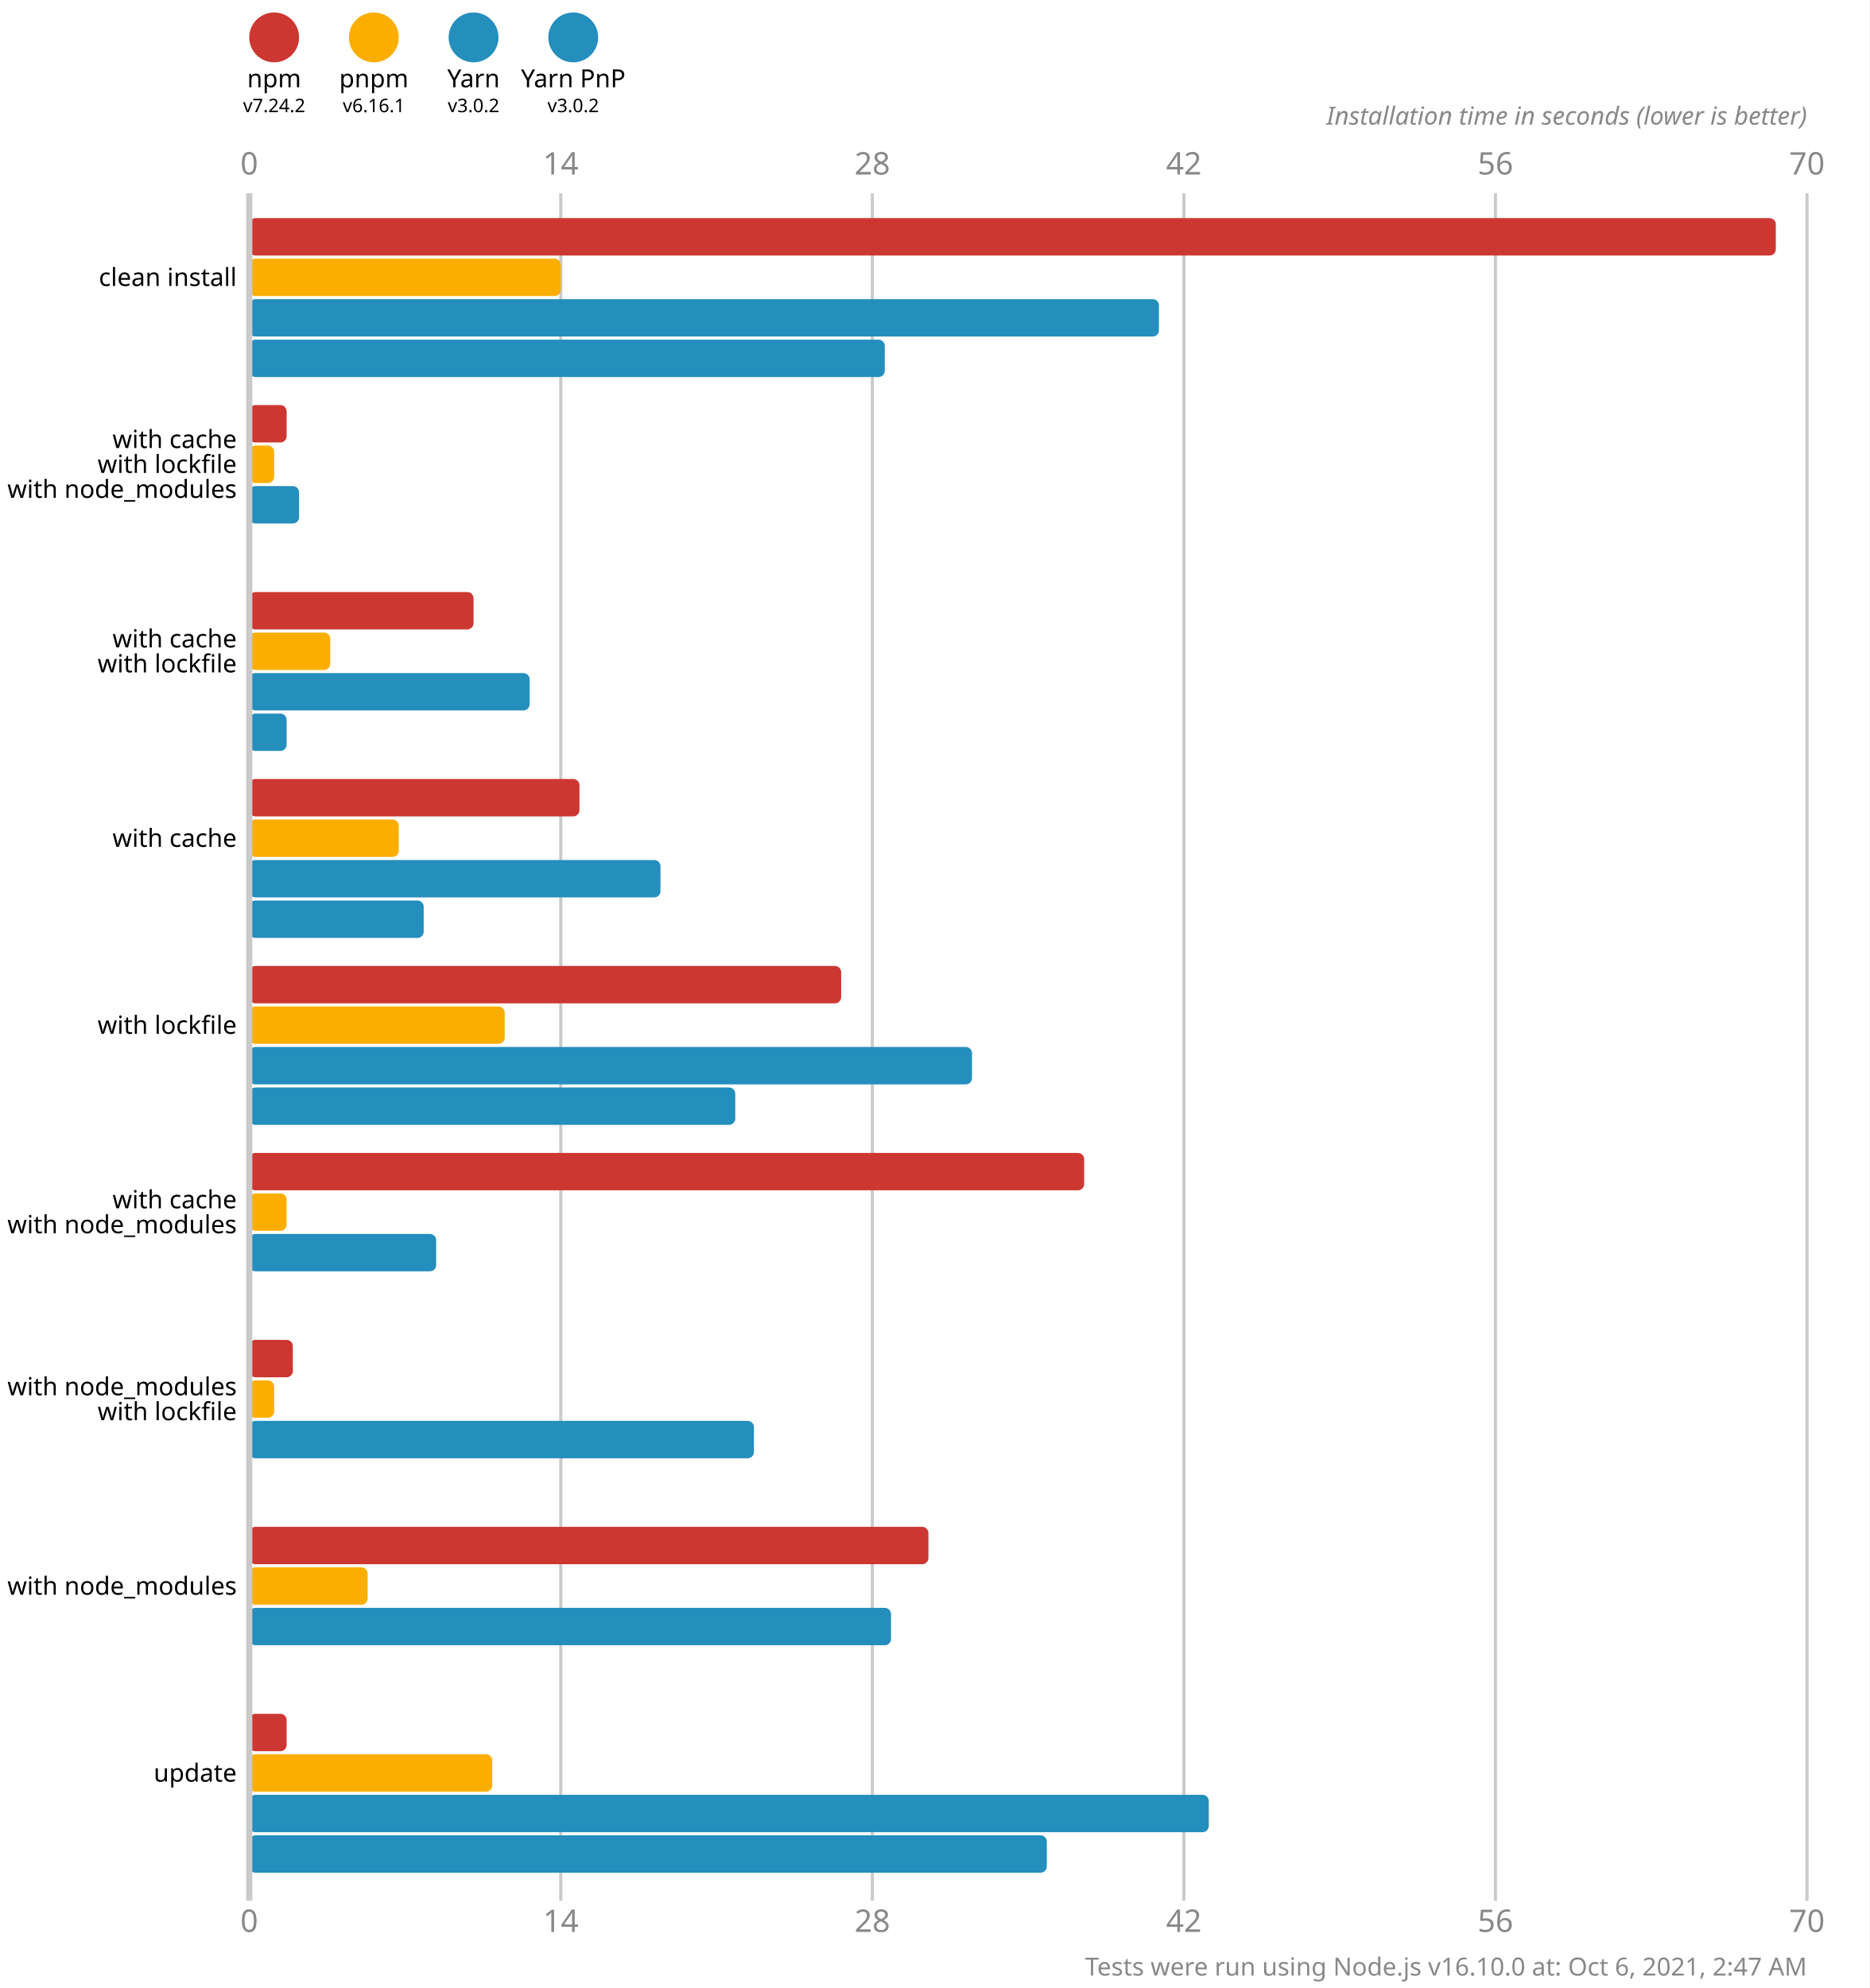
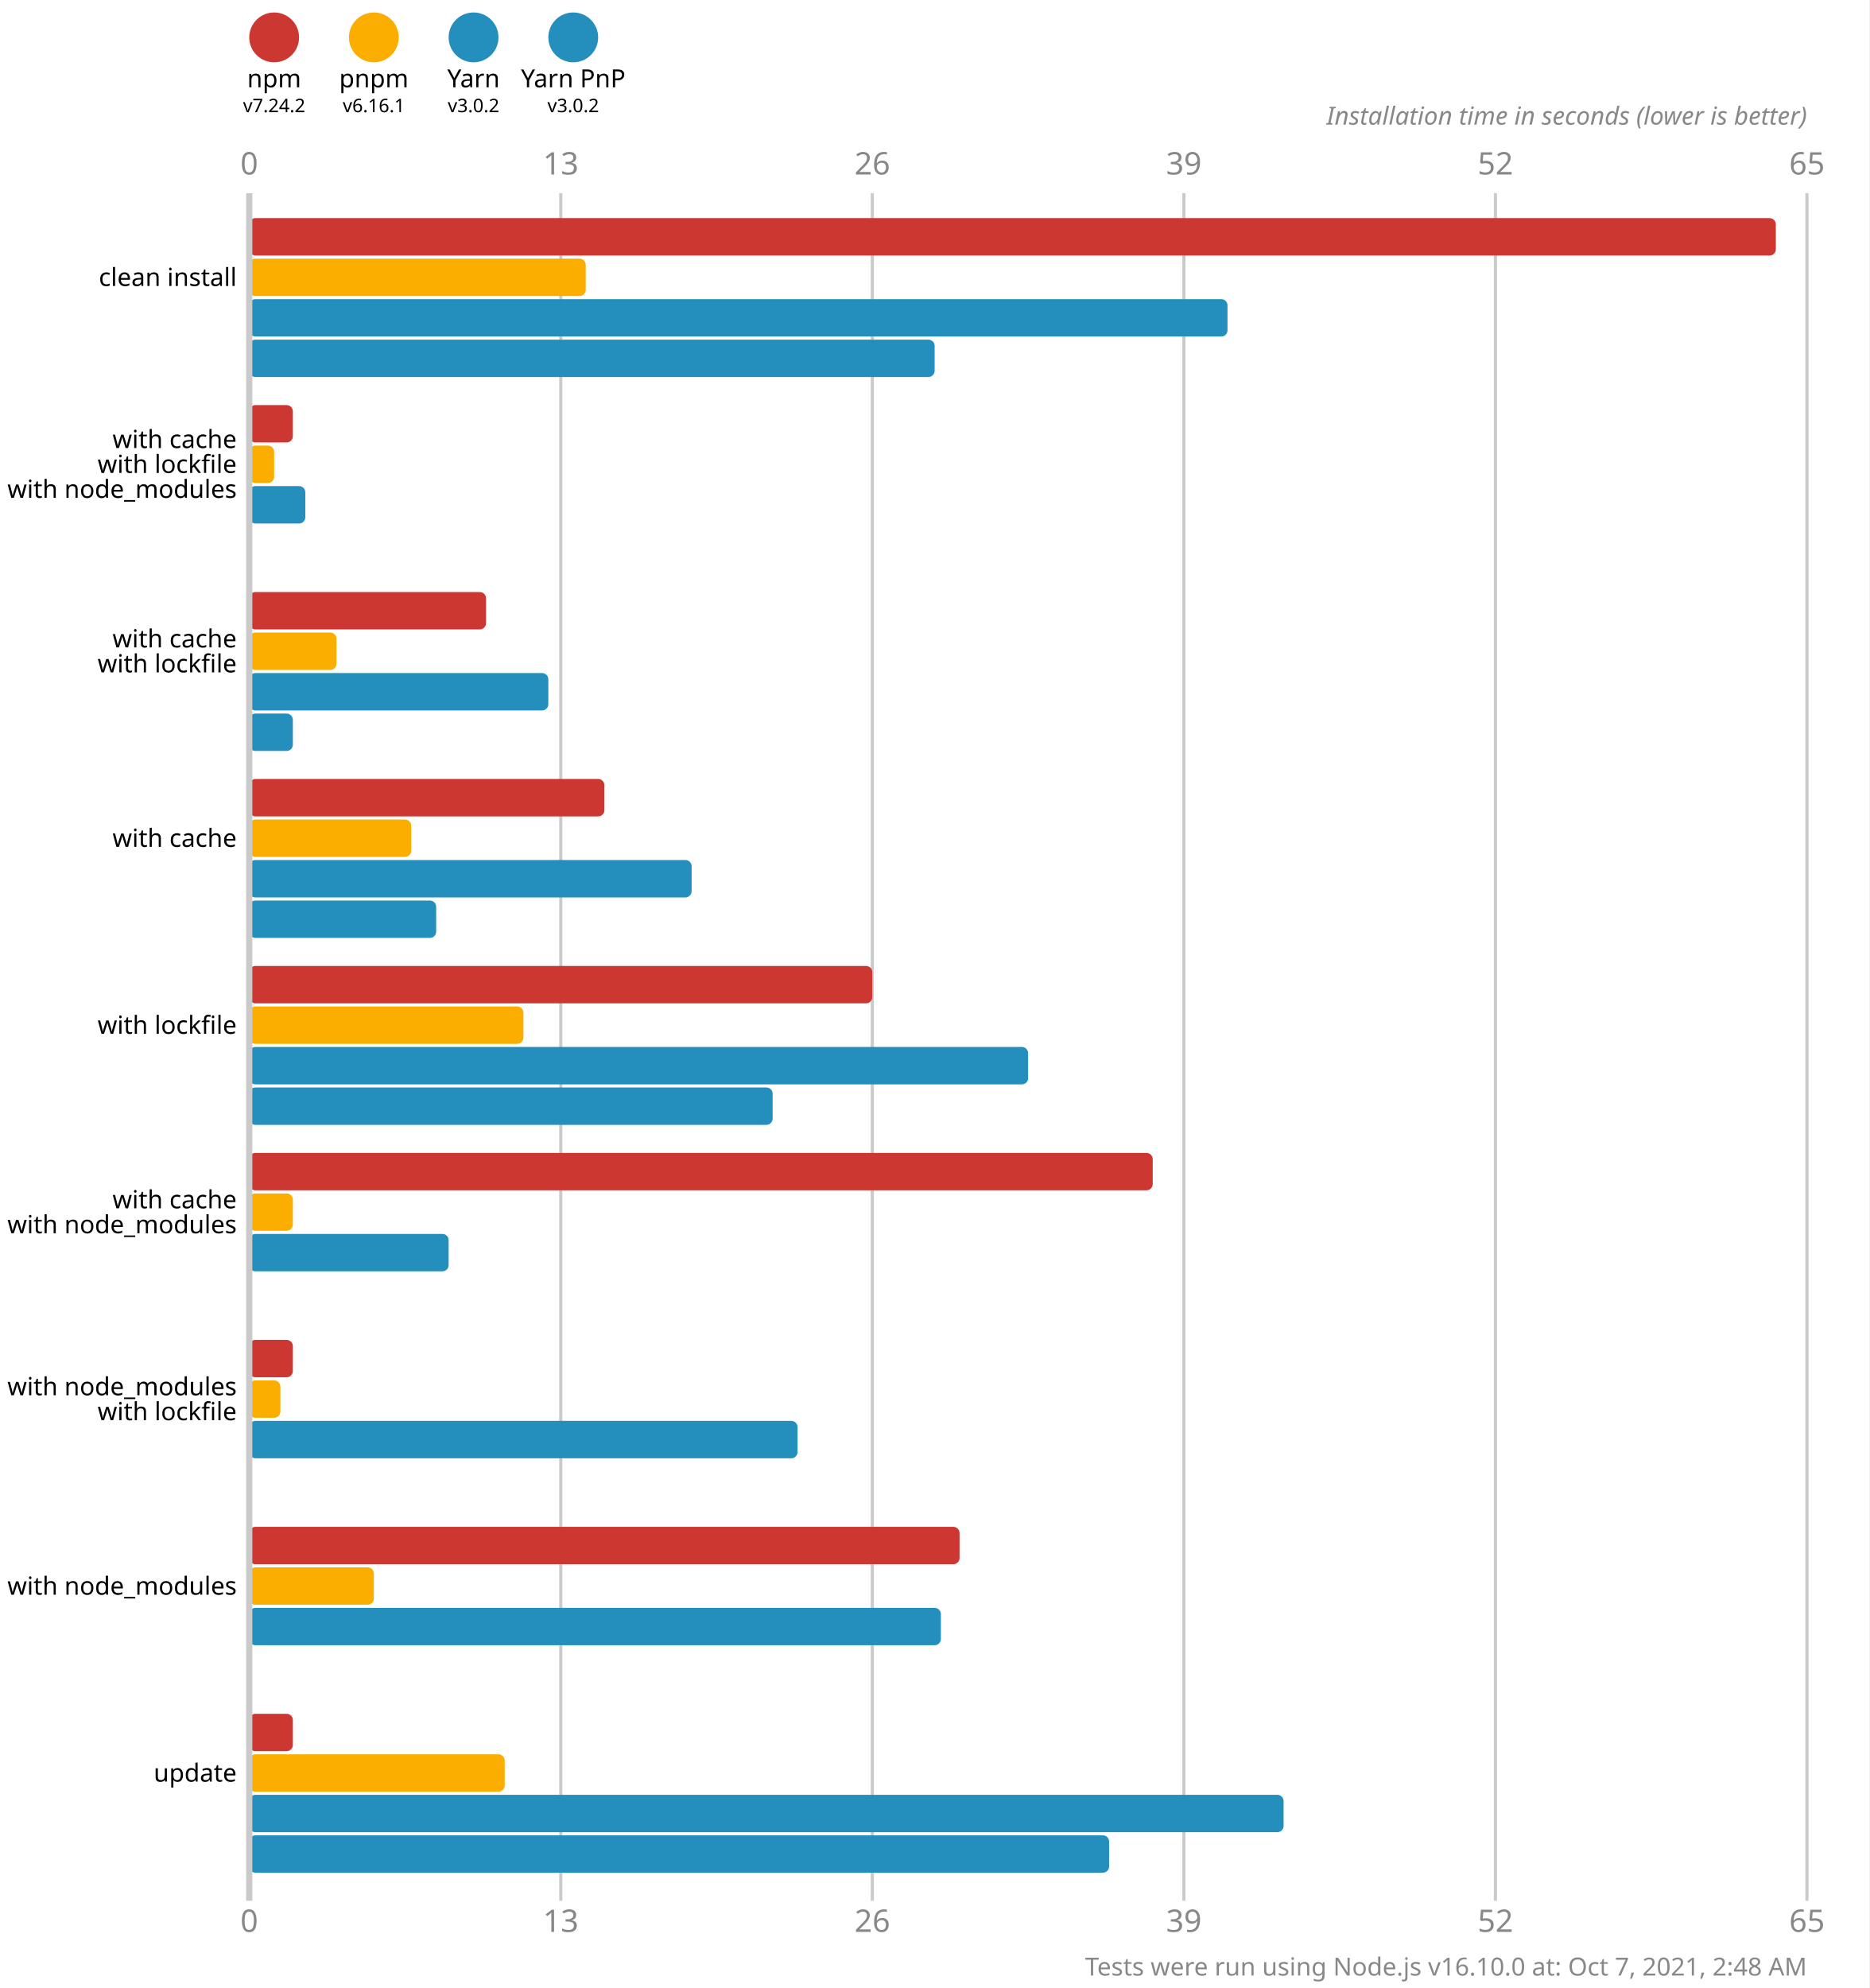
<svg xmlns="http://www.w3.org/2000/svg" version="1.1" viewBox="0 0 300 319">
  <style>
    .font { font-family: sans-serif; }
    .s3 { font-size: 3px; }
    .s4 { font-size: 4px; }
    .s5 { font-size: 5px; }
    .line { stroke: #cacaca; }
    .width { stroke-width: 0.5; }
    .text { fill: #888; }
  </style>
  <rect x="0" y="0" width="300" height="319" fill="#fff" />
  <circle cx="44" cy="6" r="4" fill="#cd3731" />
  <text x="44" y="14" class="font s4" text-anchor="middle">npm</text>
  <text x="44" y="18" class="font s3" text-anchor="middle">v7.24.2</text>
  <circle cx="60" cy="6" r="4" fill="#fbae00" />
  <text x="60" y="14" class="font s4" text-anchor="middle">pnpm</text>
  <text x="60" y="18" class="font s3" text-anchor="middle">v6.16.1</text>
  <circle cx="76" cy="6" r="4" fill="#248ebd" />
  <text x="76" y="14" class="font s4" text-anchor="middle">Yarn</text>
  <text x="76" y="18" class="font s3" text-anchor="middle">v3.0.2</text>
  <circle cx="92" cy="6" r="4" fill="#248ebd" />
  <text x="92" y="14" class="font s4" text-anchor="middle">Yarn PnP</text>
  <text x="92" y="18" class="font s3" text-anchor="middle">v3.0.2</text>
  <text x="40" y="28" class="font s5 text" text-anchor="middle">0</text>
  <text x="40" y="310" class="font s5 text" text-anchor="middle">0</text>
  <line x1="90" y1="31" x2="90" y2="305" class="line width" />
-   <text x="90" y="28" class="font s5 text" text-anchor="middle">14</text>
-   <text x="90" y="310" class="font s5 text" text-anchor="middle">14</text>
+   <text x="90" y="28" class="font s5 text" text-anchor="middle">13</text>
+   <text x="90" y="310" class="font s5 text" text-anchor="middle">13</text>
  <line x1="140" y1="31" x2="140" y2="305" class="line width" />
-   <text x="140" y="28" class="font s5 text" text-anchor="middle">28</text>
-   <text x="140" y="310" class="font s5 text" text-anchor="middle">28</text>
+   <text x="140" y="28" class="font s5 text" text-anchor="middle">26</text>
+   <text x="140" y="310" class="font s5 text" text-anchor="middle">26</text>
  <line x1="190" y1="31" x2="190" y2="305" class="line width" />
-   <text x="190" y="28" class="font s5 text" text-anchor="middle">42</text>
-   <text x="190" y="310" class="font s5 text" text-anchor="middle">42</text>
+   <text x="190" y="28" class="font s5 text" text-anchor="middle">39</text>
+   <text x="190" y="310" class="font s5 text" text-anchor="middle">39</text>
  <line x1="240" y1="31" x2="240" y2="305" class="line width" />
-   <text x="240" y="28" class="font s5 text" text-anchor="middle">56</text>
-   <text x="240" y="310" class="font s5 text" text-anchor="middle">56</text>
+   <text x="240" y="28" class="font s5 text" text-anchor="middle">52</text>
+   <text x="240" y="310" class="font s5 text" text-anchor="middle">52</text>
  <line x1="290" y1="31" x2="290" y2="305" class="line width" />
-   <text x="290" y="28" class="font s5 text" text-anchor="middle">70</text>
-   <text x="290" y="310" class="font s5 text" text-anchor="middle">70</text>
+   <text x="290" y="28" class="font s5 text" text-anchor="middle">65</text>
+   <text x="290" y="310" class="font s5 text" text-anchor="middle">65</text>
  <text x="290" y="20" class="font s4 text" font-style="italic" text-anchor="end">Installation time in seconds (lower is better)</text>
  <rect x="40" y="35" width="245" height="6" fill="#cd3731" rx="1" ry="1" />
-   <rect x="40" y="41.5" width="50" height="6" fill="#fbae00" rx="1" ry="1" />
-   <rect x="40" y="48" width="146" height="6" fill="#248ebd" rx="1" ry="1" />
-   <rect x="40" y="54.5" width="102" height="6" fill="#248ebd" rx="1" ry="1" />
-   <rect x="40" y="65" width="6" height="6" fill="#cd3731" rx="1" ry="1" />
+   <rect x="40" y="41.5" width="54" height="6" fill="#fbae00" rx="1" ry="1" />
+   <rect x="40" y="48" width="157" height="6" fill="#248ebd" rx="1" ry="1" />
+   <rect x="40" y="54.5" width="110" height="6" fill="#248ebd" rx="1" ry="1" />
+   <rect x="40" y="65" width="7" height="6" fill="#cd3731" rx="1" ry="1" />
  <rect x="40" y="71.5" width="4" height="6" fill="#fbae00" rx="1" ry="1" />
-   <rect x="40" y="78" width="8" height="6" fill="#248ebd" rx="1" ry="1" />
+   <rect x="40" y="78" width="9" height="6" fill="#248ebd" rx="1" ry="1" />
  <rect x="40" y="84.5" width="0" height="6" fill="#248ebd" rx="1" ry="1" />
-   <rect x="40" y="95" width="36" height="6" fill="#cd3731" rx="1" ry="1" />
-   <rect x="40" y="101.5" width="13" height="6" fill="#fbae00" rx="1" ry="1" />
-   <rect x="40" y="108" width="45" height="6" fill="#248ebd" rx="1" ry="1" />
-   <rect x="40" y="114.5" width="6" height="6" fill="#248ebd" rx="1" ry="1" />
-   <rect x="40" y="125" width="53" height="6" fill="#cd3731" rx="1" ry="1" />
-   <rect x="40" y="131.5" width="24" height="6" fill="#fbae00" rx="1" ry="1" />
-   <rect x="40" y="138" width="66" height="6" fill="#248ebd" rx="1" ry="1" />
-   <rect x="40" y="144.5" width="28" height="6" fill="#248ebd" rx="1" ry="1" />
-   <rect x="40" y="155" width="95" height="6" fill="#cd3731" rx="1" ry="1" />
-   <rect x="40" y="161.5" width="41" height="6" fill="#fbae00" rx="1" ry="1" />
-   <rect x="40" y="168" width="116" height="6" fill="#248ebd" rx="1" ry="1" />
-   <rect x="40" y="174.5" width="78" height="6" fill="#248ebd" rx="1" ry="1" />
-   <rect x="40" y="185" width="134" height="6" fill="#cd3731" rx="1" ry="1" />
-   <rect x="40" y="191.5" width="6" height="6" fill="#fbae00" rx="1" ry="1" />
-   <rect x="40" y="198" width="30" height="6" fill="#248ebd" rx="1" ry="1" />
+   <rect x="40" y="95" width="38" height="6" fill="#cd3731" rx="1" ry="1" />
+   <rect x="40" y="101.5" width="14" height="6" fill="#fbae00" rx="1" ry="1" />
+   <rect x="40" y="108" width="48" height="6" fill="#248ebd" rx="1" ry="1" />
+   <rect x="40" y="114.5" width="7" height="6" fill="#248ebd" rx="1" ry="1" />
+   <rect x="40" y="125" width="57" height="6" fill="#cd3731" rx="1" ry="1" />
+   <rect x="40" y="131.5" width="26" height="6" fill="#fbae00" rx="1" ry="1" />
+   <rect x="40" y="138" width="71" height="6" fill="#248ebd" rx="1" ry="1" />
+   <rect x="40" y="144.5" width="30" height="6" fill="#248ebd" rx="1" ry="1" />
+   <rect x="40" y="155" width="100" height="6" fill="#cd3731" rx="1" ry="1" />
+   <rect x="40" y="161.5" width="44" height="6" fill="#fbae00" rx="1" ry="1" />
+   <rect x="40" y="168" width="125" height="6" fill="#248ebd" rx="1" ry="1" />
+   <rect x="40" y="174.5" width="84" height="6" fill="#248ebd" rx="1" ry="1" />
+   <rect x="40" y="185" width="145" height="6" fill="#cd3731" rx="1" ry="1" />
+   <rect x="40" y="191.5" width="7" height="6" fill="#fbae00" rx="1" ry="1" />
+   <rect x="40" y="198" width="32" height="6" fill="#248ebd" rx="1" ry="1" />
  <rect x="40" y="204.5" width="0" height="6" fill="#248ebd" rx="1" ry="1" />
  <rect x="40" y="215" width="7" height="6" fill="#cd3731" rx="1" ry="1" />
-   <rect x="40" y="221.5" width="4" height="6" fill="#fbae00" rx="1" ry="1" />
-   <rect x="40" y="228" width="81" height="6" fill="#248ebd" rx="1" ry="1" />
+   <rect x="40" y="221.5" width="5" height="6" fill="#fbae00" rx="1" ry="1" />
+   <rect x="40" y="228" width="88" height="6" fill="#248ebd" rx="1" ry="1" />
  <rect x="40" y="234.5" width="0" height="6" fill="#248ebd" rx="1" ry="1" />
-   <rect x="40" y="245" width="109" height="6" fill="#cd3731" rx="1" ry="1" />
-   <rect x="40" y="251.5" width="19" height="6" fill="#fbae00" rx="1" ry="1" />
-   <rect x="40" y="258" width="103" height="6" fill="#248ebd" rx="1" ry="1" />
+   <rect x="40" y="245" width="114" height="6" fill="#cd3731" rx="1" ry="1" />
+   <rect x="40" y="251.5" width="20" height="6" fill="#fbae00" rx="1" ry="1" />
+   <rect x="40" y="258" width="111" height="6" fill="#248ebd" rx="1" ry="1" />
  <rect x="40" y="264.5" width="0" height="6" fill="#248ebd" rx="1" ry="1" />
-   <rect x="40" y="275" width="6" height="6" fill="#cd3731" rx="1" ry="1" />
-   <rect x="40" y="281.5" width="39" height="6" fill="#fbae00" rx="1" ry="1" />
-   <rect x="40" y="288" width="154" height="6" fill="#248ebd" rx="1" ry="1" />
-   <rect x="40" y="294.5" width="128" height="6" fill="#248ebd" rx="1" ry="1" />
+   <rect x="40" y="275" width="7" height="6" fill="#cd3731" rx="1" ry="1" />
+   <rect x="40" y="281.5" width="41" height="6" fill="#fbae00" rx="1" ry="1" />
+   <rect x="40" y="288" width="166" height="6" fill="#248ebd" rx="1" ry="1" />
+   <rect x="40" y="294.5" width="138" height="6" fill="#248ebd" rx="1" ry="1" />
  <line x1="40" y1="31" x2="40" y2="305" class="line" />
  <text x="38" y="44.5" class="font s4" dominant-baseline="middle" text-anchor="end">clean install</text>
  <text x="38" y="70.5" class="font s4" dominant-baseline="middle" text-anchor="end">with cache</text>
  <text x="38" y="74.5" class="font s4" dominant-baseline="middle" text-anchor="end">with lockfile</text>
  <text x="38" y="78.5" class="font s4" dominant-baseline="middle" text-anchor="end">with node_modules</text>
  <text x="38" y="102.5" class="font s4" dominant-baseline="middle" text-anchor="end">with cache</text>
  <text x="38" y="106.5" class="font s4" dominant-baseline="middle" text-anchor="end">with lockfile</text>
  <text x="38" y="134.5" class="font s4" dominant-baseline="middle" text-anchor="end">with cache</text>
  <text x="38" y="164.5" class="font s4" dominant-baseline="middle" text-anchor="end">with lockfile</text>
  <text x="38" y="192.5" class="font s4" dominant-baseline="middle" text-anchor="end">with cache</text>
  <text x="38" y="196.5" class="font s4" dominant-baseline="middle" text-anchor="end">with node_modules</text>
  <text x="38" y="222.5" class="font s4" dominant-baseline="middle" text-anchor="end">with node_modules</text>
  <text x="38" y="226.5" class="font s4" dominant-baseline="middle" text-anchor="end">with lockfile</text>
  <text x="38" y="254.5" class="font s4" dominant-baseline="middle" text-anchor="end">with node_modules</text>
  <text x="38" y="284.5" class="font s4" dominant-baseline="middle" text-anchor="end">update</text>
-   <text x="290" y="317" class="font s4 text" text-anchor="end">Tests were run using Node.js v16.10.0 at: Oct 6, 2021, 2:47 AM</text>
+   <text x="290" y="317" class="font s4 text" text-anchor="end">Tests were run using Node.js v16.10.0 at: Oct 7, 2021, 2:48 AM</text>
</svg>
